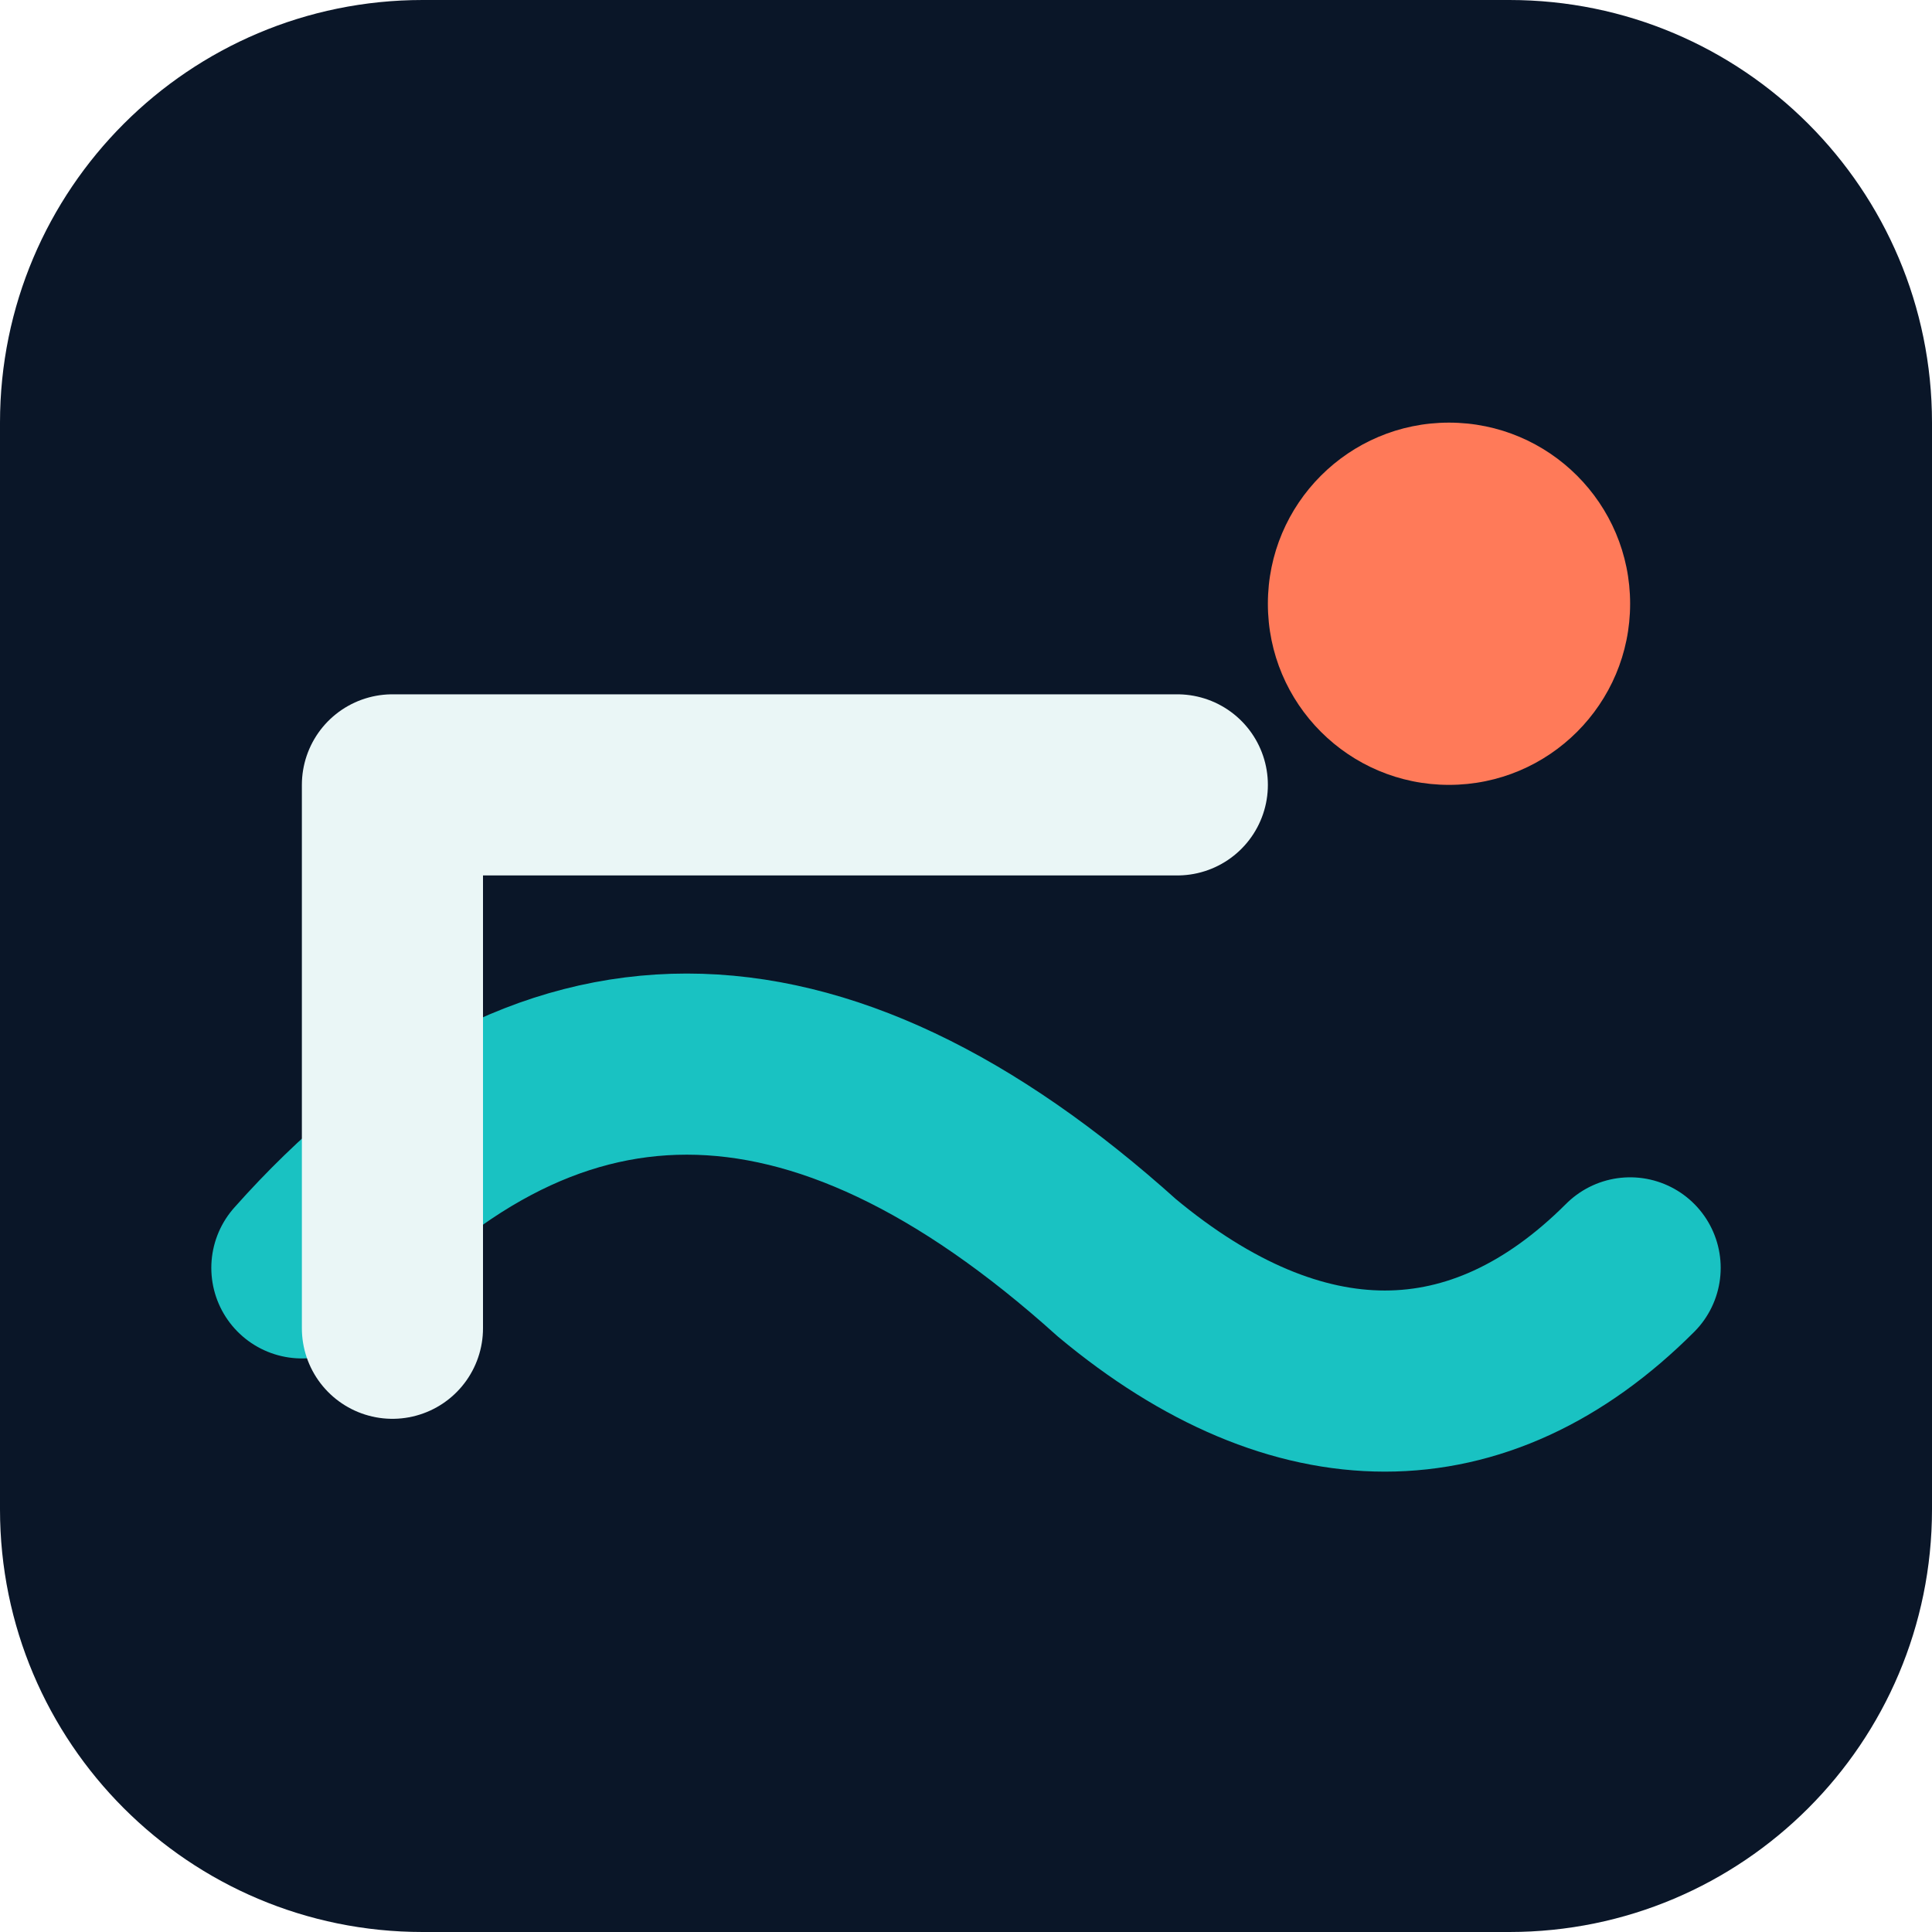
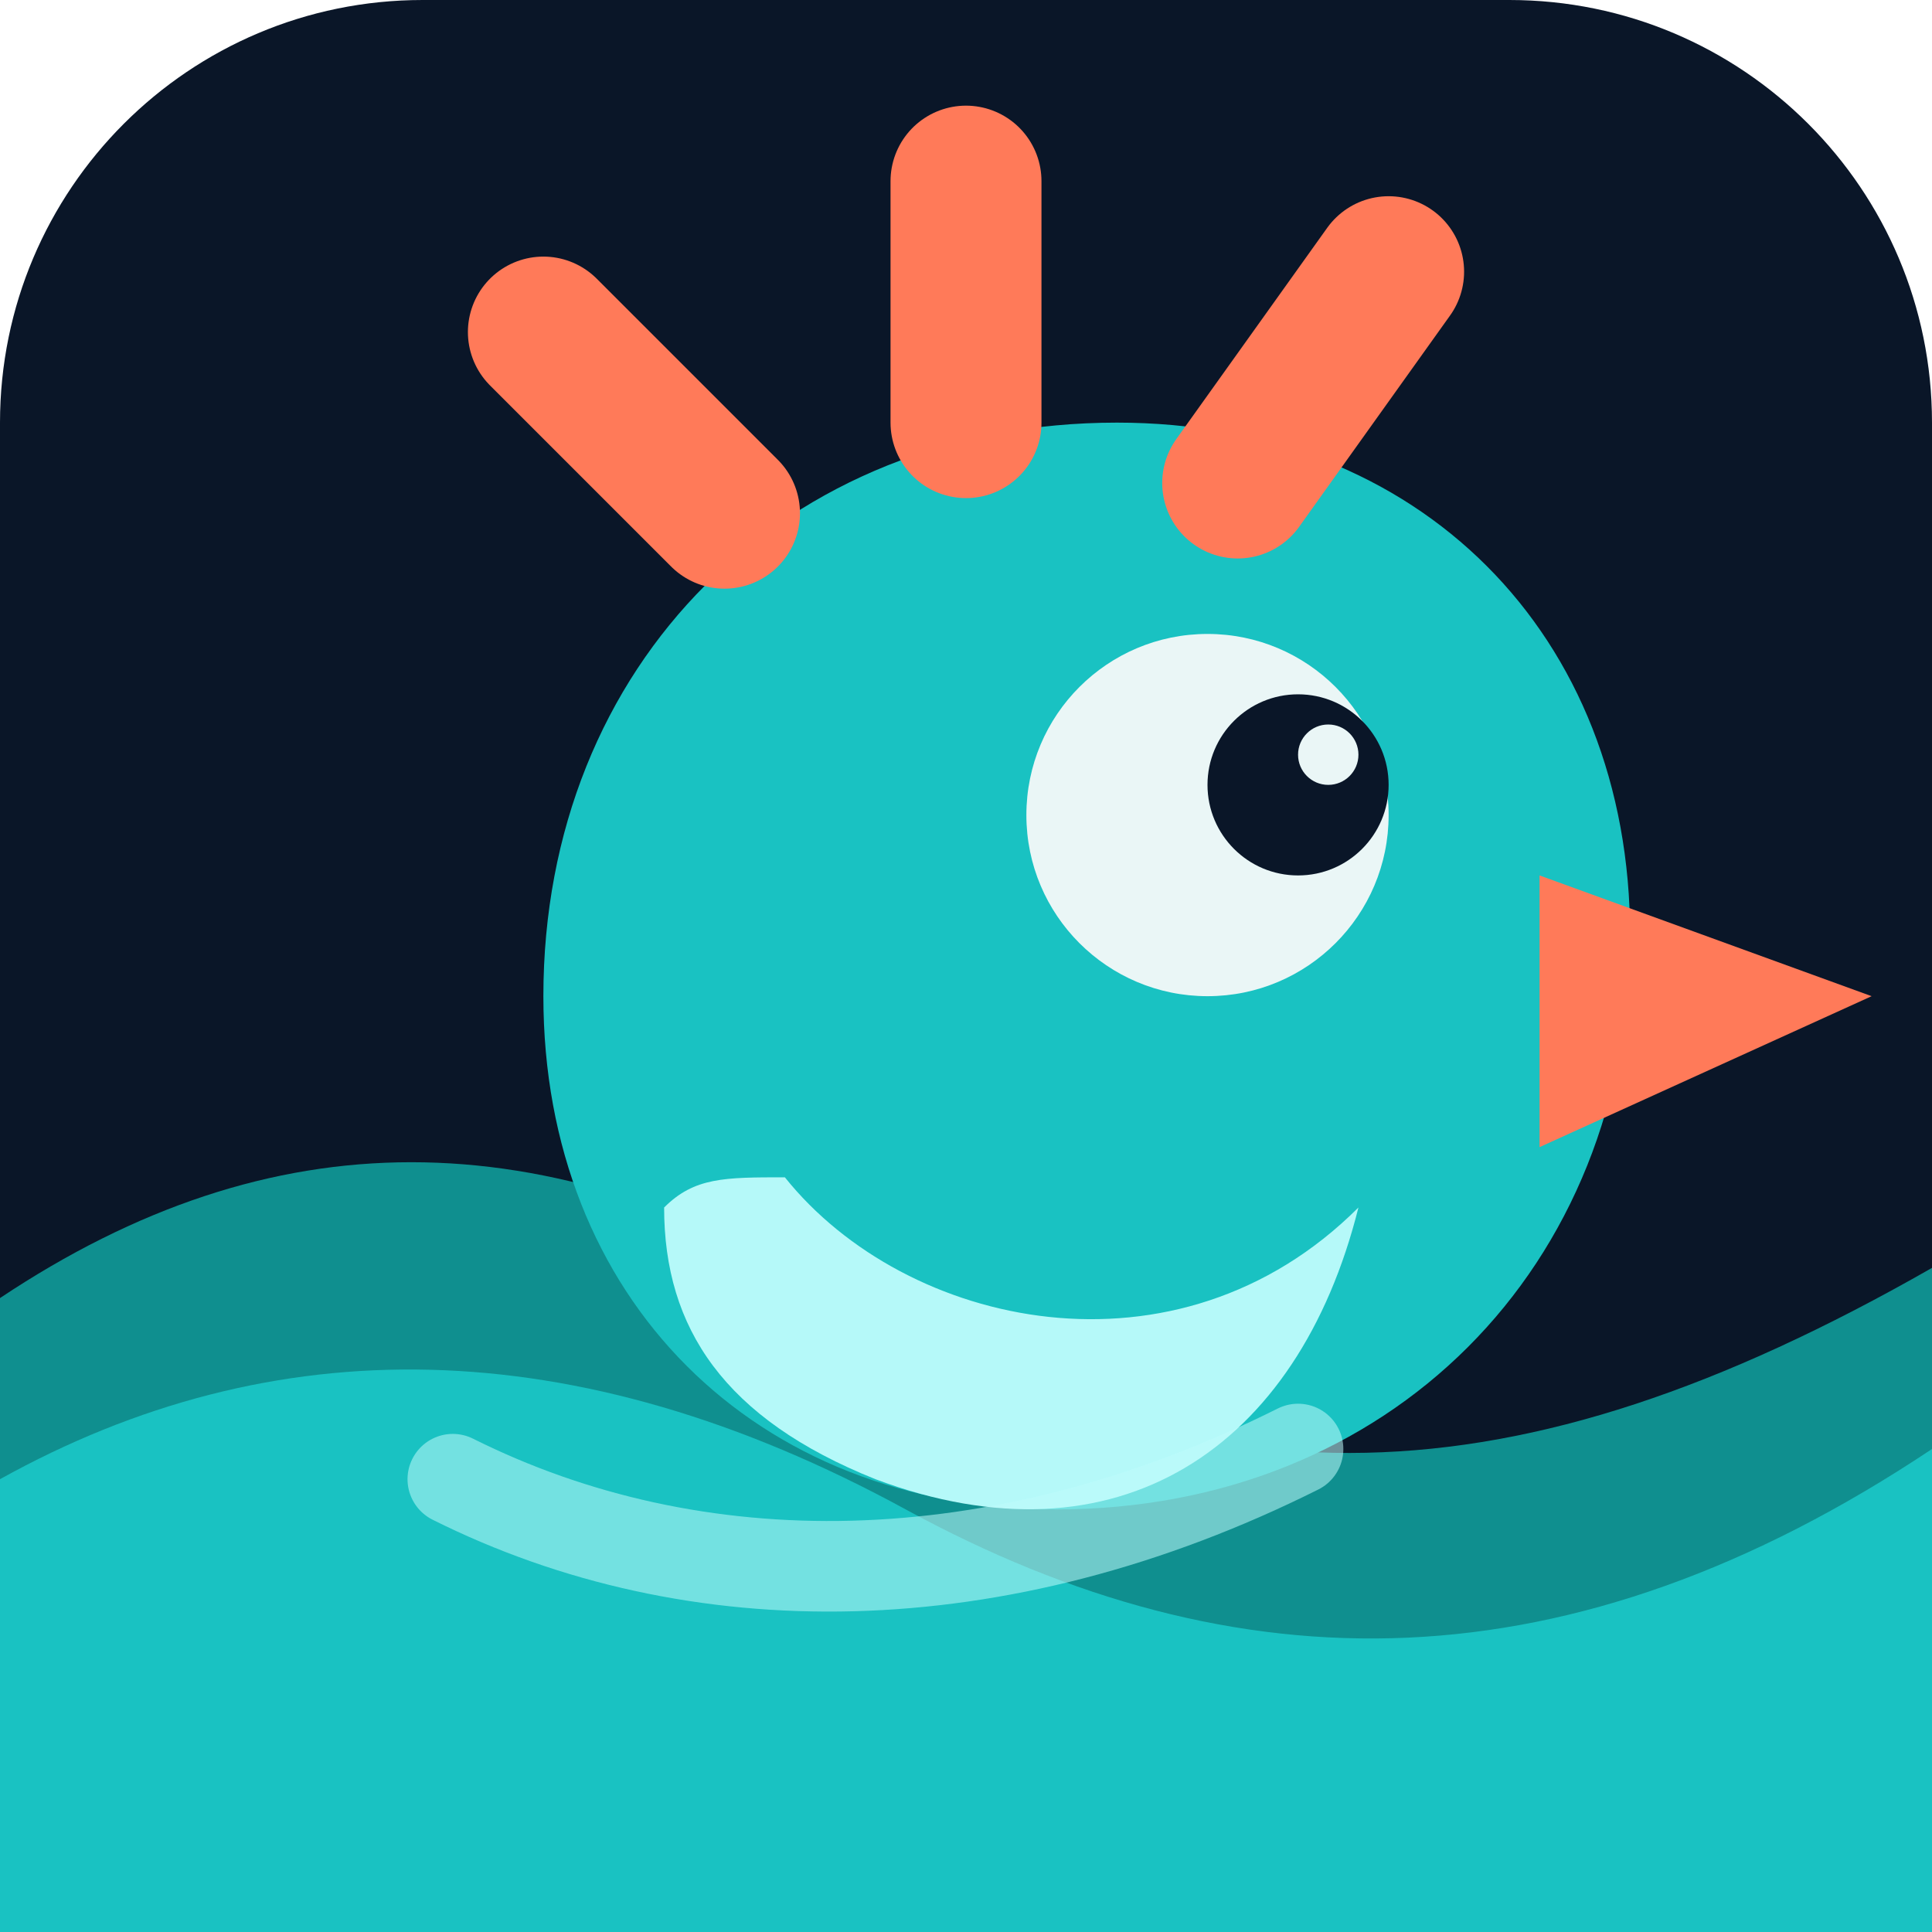
<svg xmlns="http://www.w3.org/2000/svg" viewBox="0 0 64 64">
  <rect width="64" height="64" rx="14" fill="#0a1628" />
-   <path d="M10 42c8-9 17-9 27 0 6 5 12 5 17 0" fill="none" stroke="#19c2c2" stroke-width="6" stroke-linecap="round" />
-   <path d="M13 26h26M13 26v18" fill="none" stroke="#eaf6f6" stroke-width="6" stroke-linecap="round" />
-   <circle cx="48" cy="20" r="6" fill="#ff7a59" />
+   <path d="M0 43c9-6 18-6 28 0 12 7 22 7 36-1v22H0z" fill="#0f8f8f" />
+   <path d="M0 49c9-5 19-5 30 1 11 6 22 6 34-2v16H0z" fill="#19c2c2" />
+   <path d="M18 33c0-11 8-19 19-19 10 0 17 7 17 17 0 11-8 19-19 19-10 0-17-7-17-17z" fill="#19c2c2" />
+   <path d="M26 39c4 5 13 7 19 1-2 8-8 12-16 9-5-2-7-5-7-9 1-1 2-1 4-1z" fill="#bdfcfc" opacity=".95" />
+   <path d="M51 29l11 4-11 5z" fill="#ff7a59" />
+   <circle cx="40" cy="27" r="6" fill="#eaf6f6" />
+   <circle cx="43" cy="26" r="3" fill="#0a1628" />
+   <circle cx="44" cy="25" r="1" fill="#eaf6f6" />
+   <path d="M32 14V6M41 16l5-7M24 17l-6-6" fill="none" stroke="#ff7a59" stroke-width="5" stroke-linecap="round" />
+   <path d="M15 49c8 4 18 4 28-1" fill="none" stroke="#bdfcfc" stroke-width="3" stroke-linecap="round" opacity=".55" />
</svg>
